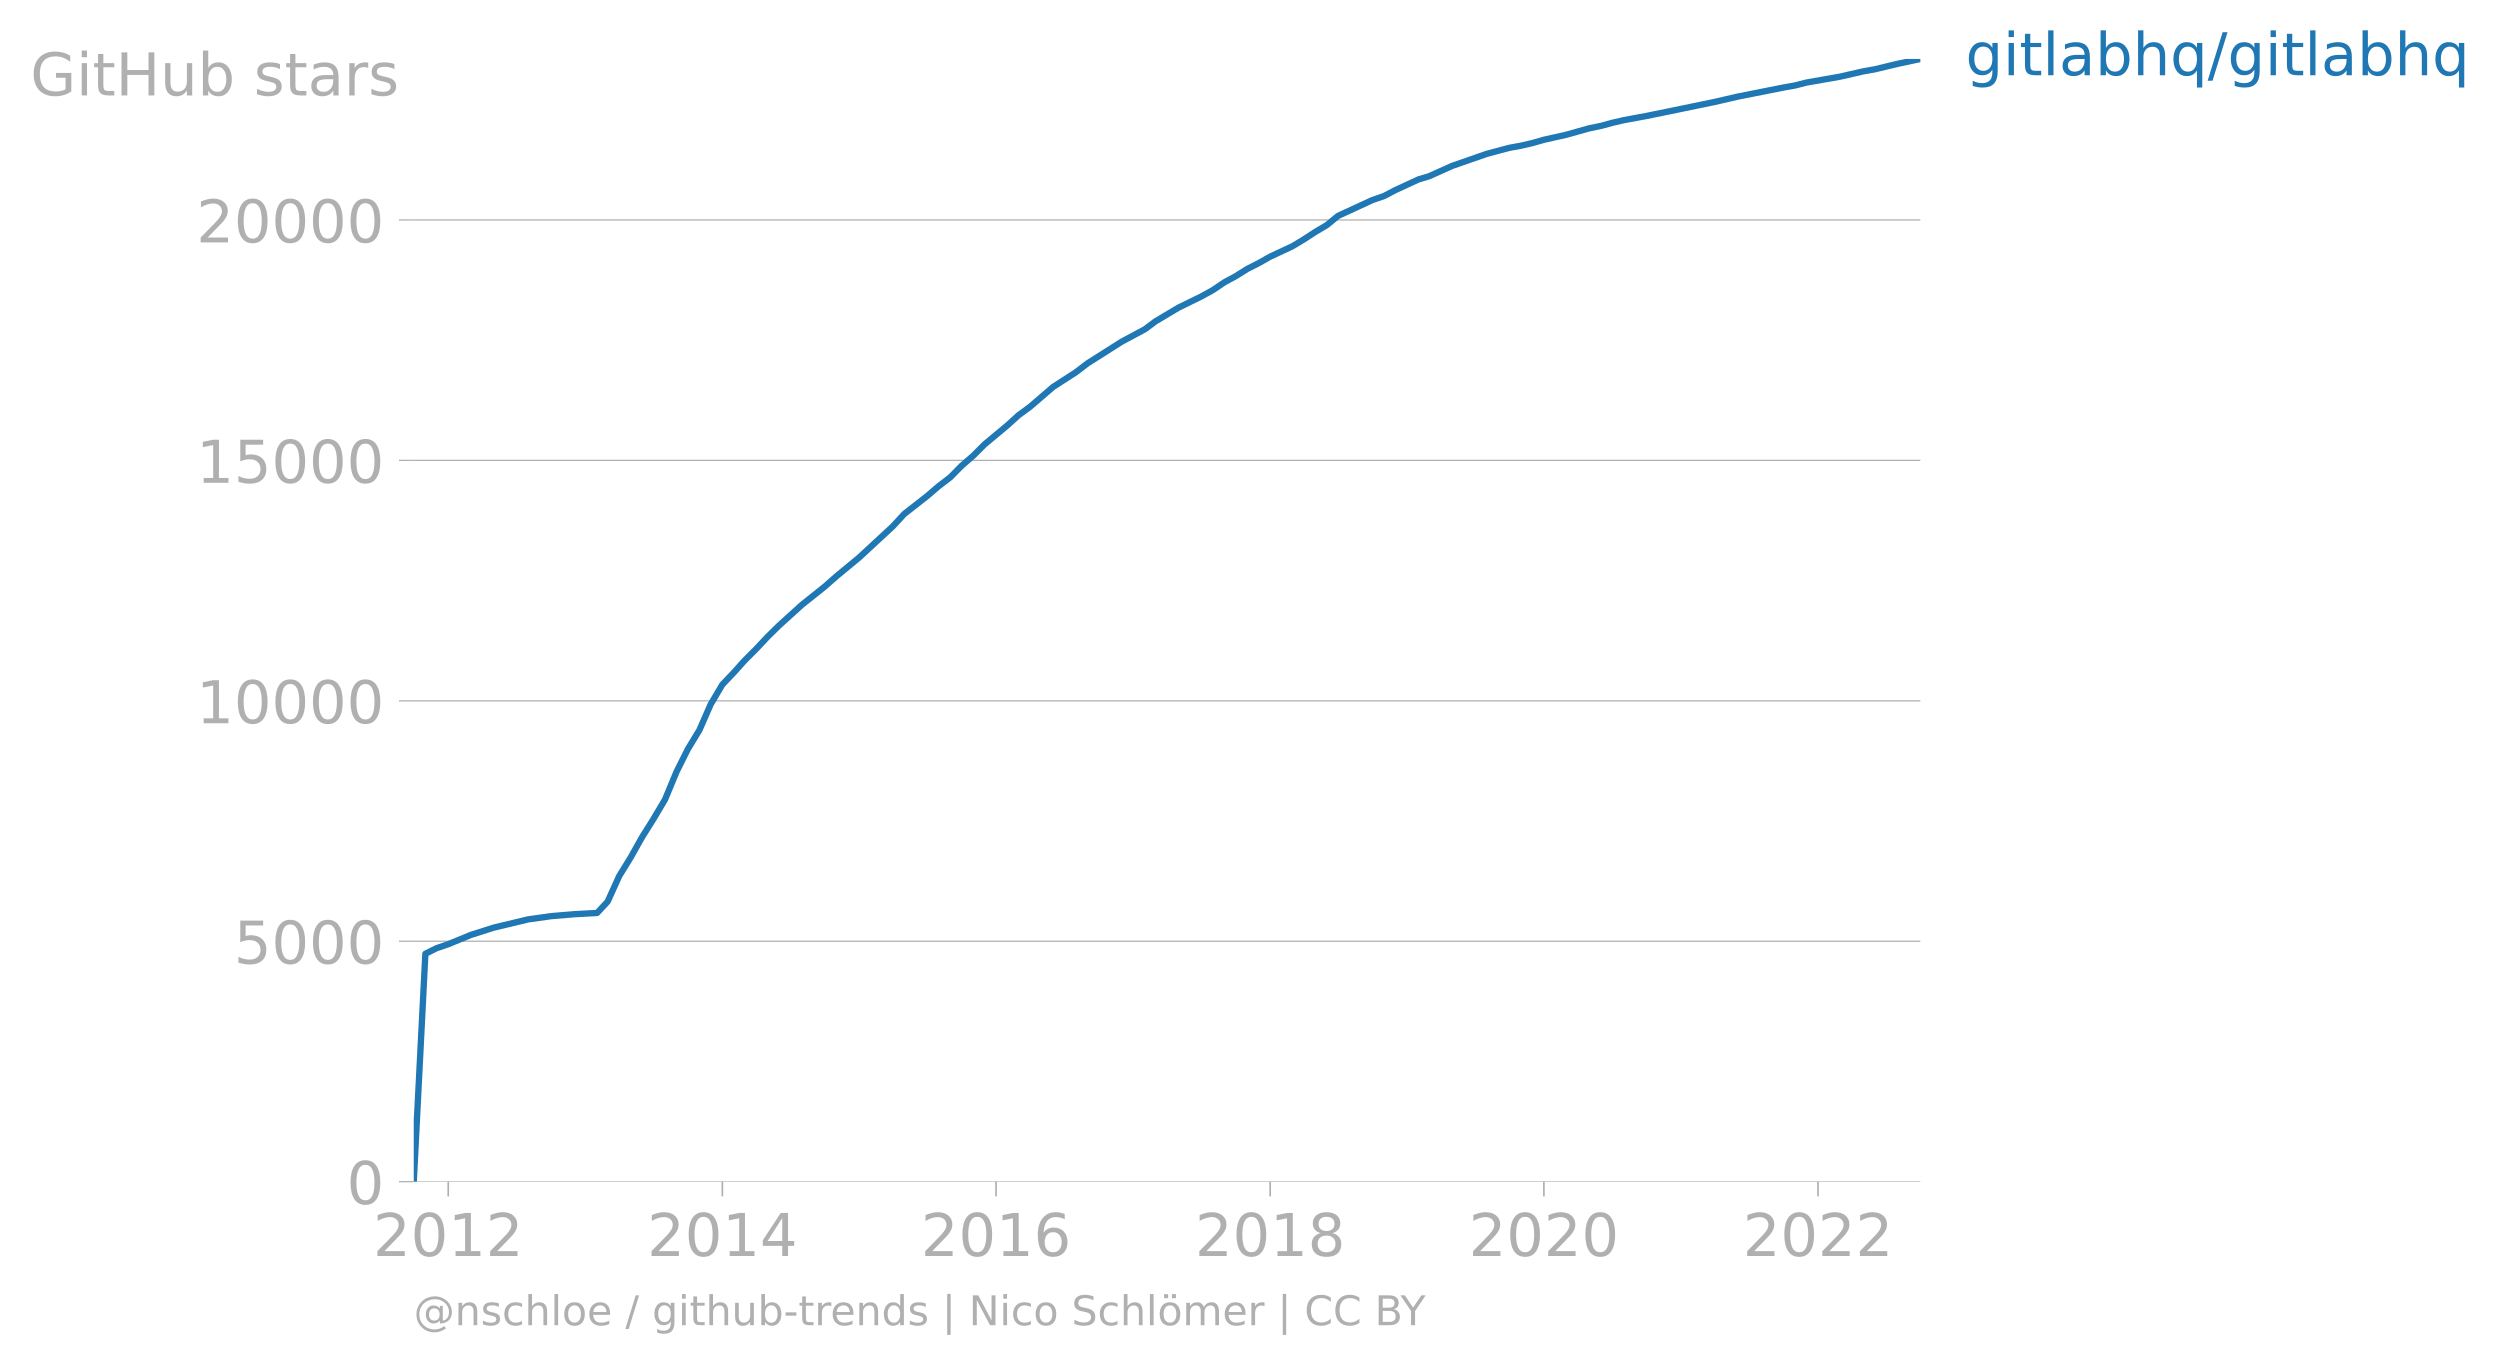
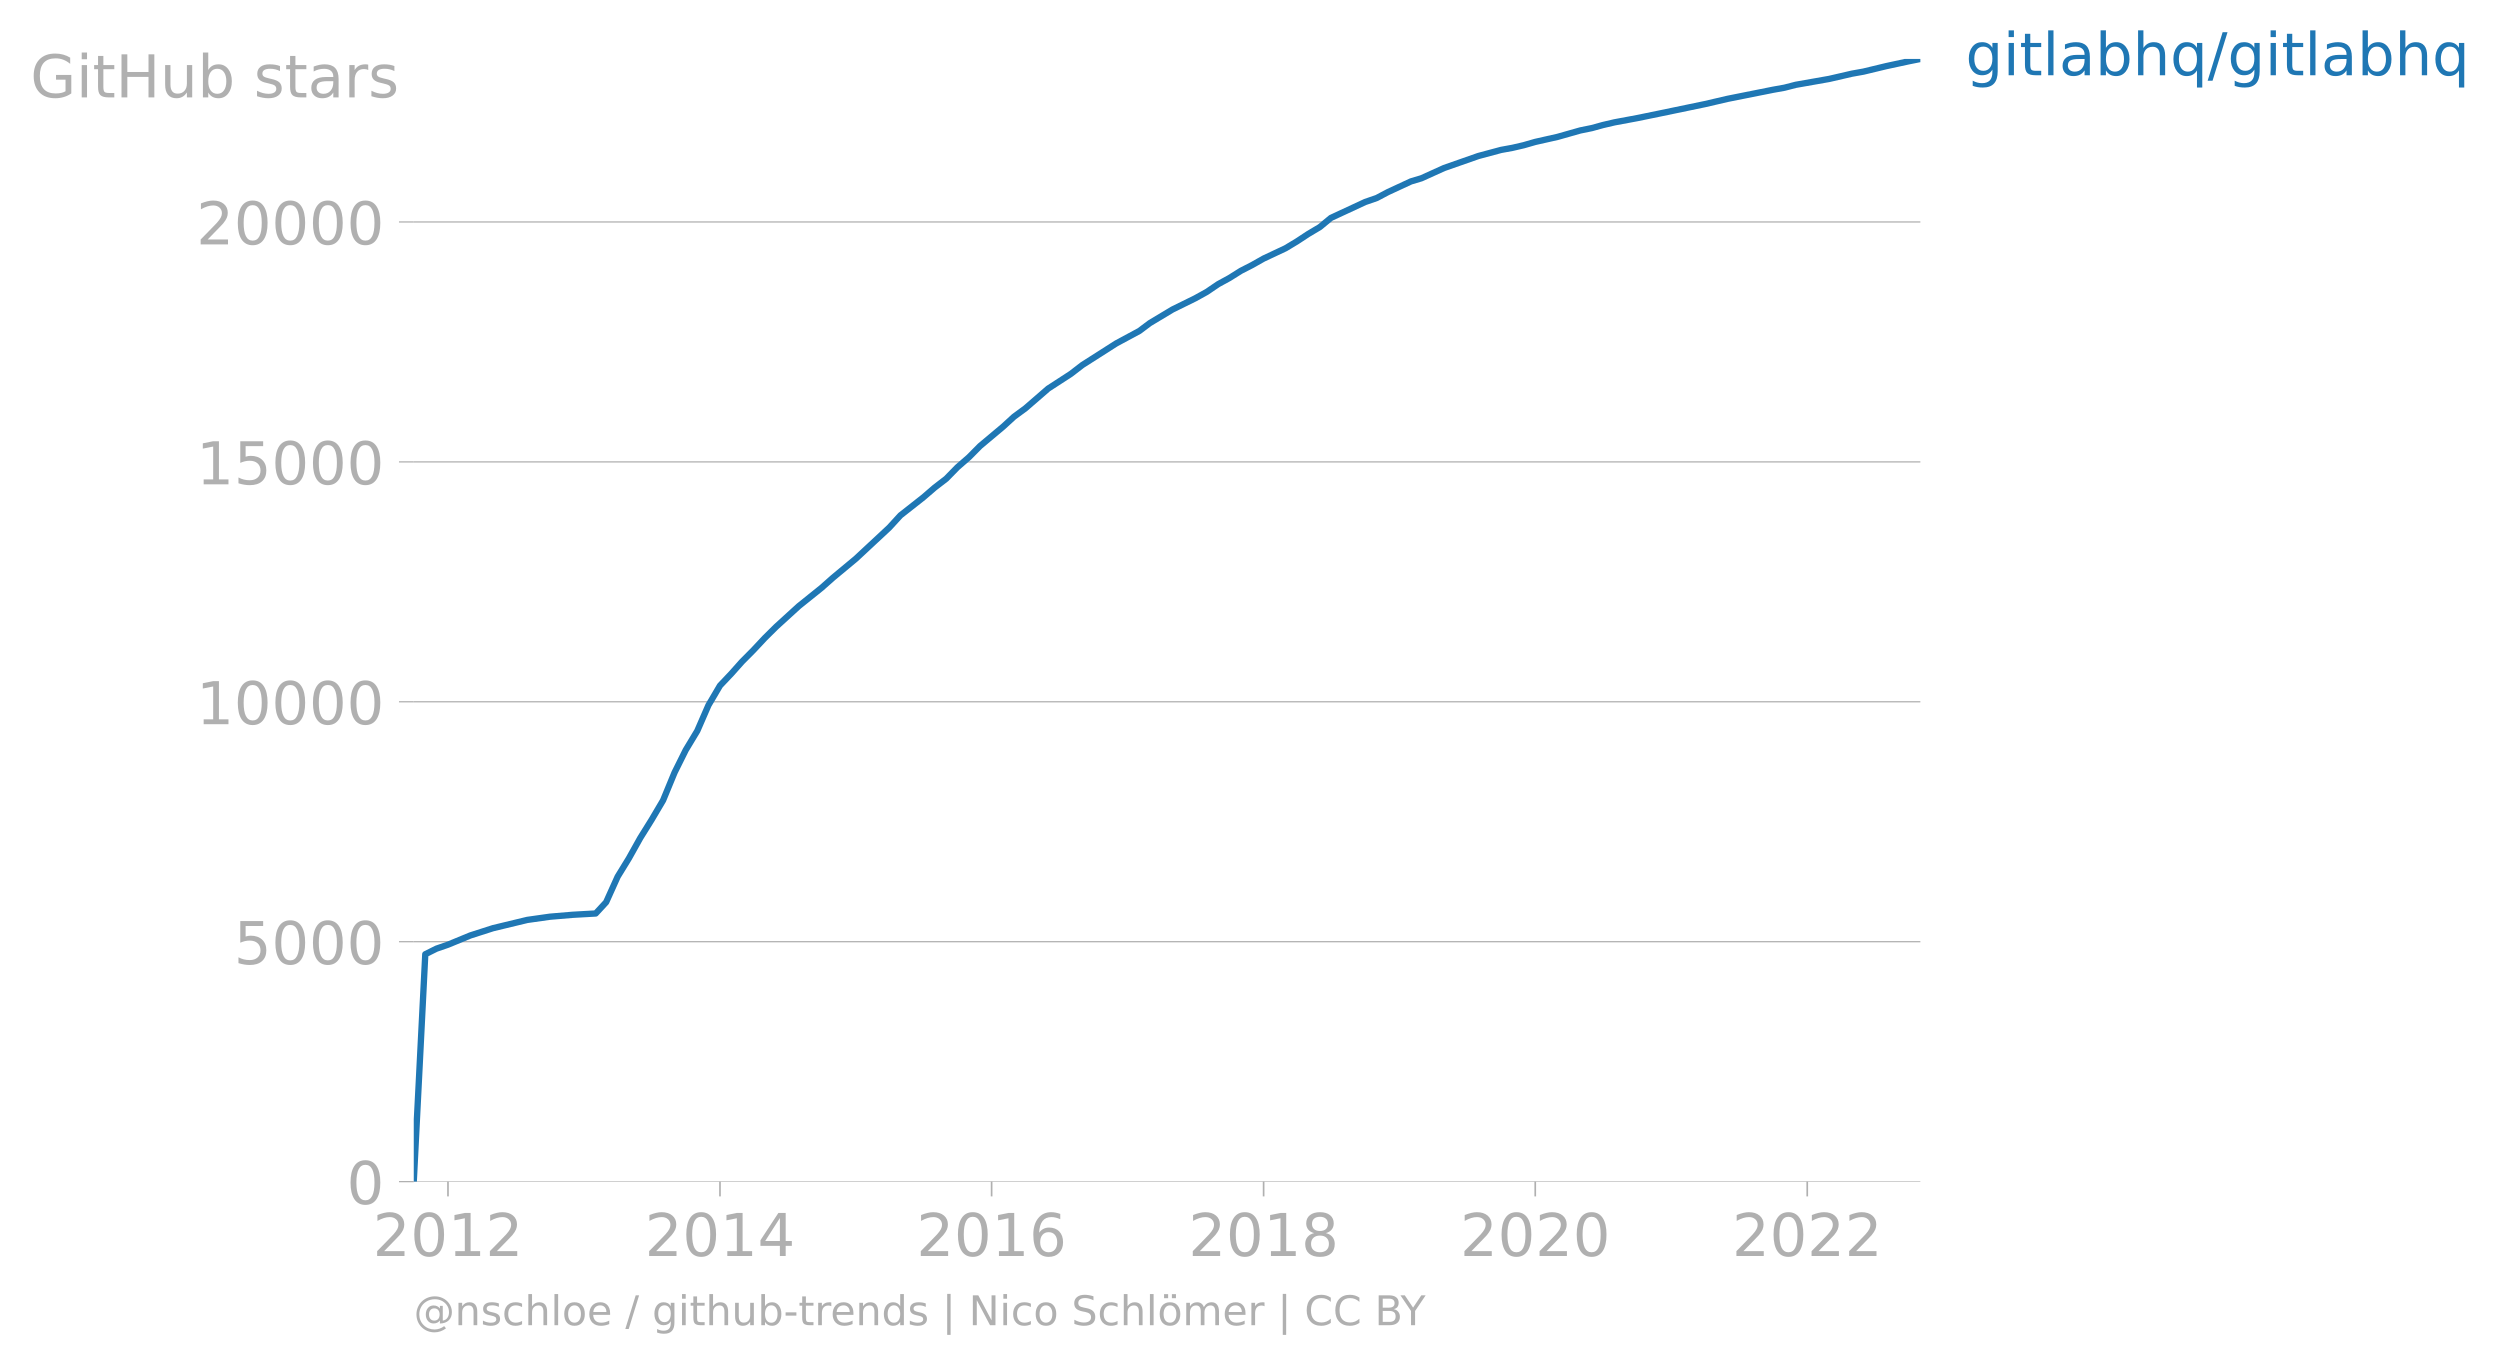
<svg xmlns="http://www.w3.org/2000/svg" xmlns:xlink="http://www.w3.org/1999/xlink" width="790.117" height="431.485" viewBox="0 0 592.588 323.614">
  <defs>
    <style>*{stroke-linejoin:round;stroke-linecap:butt}</style>
  </defs>
  <g id="figure_1">
-     <path d="M0 323.614h592.588V0H0v323.614z" style="fill:none" id="patch_1" />
+     <path id="patch_1" d="M0 323.614h592.588V0H0v323.614z" style="fill:none" />
    <g id="axes_1">
-       <path d="M98.073 280.087h357.12V13.975H98.073v266.112z" style="fill:none" id="patch_2" />
+       <path id="patch_2" d="M98.073 280.087h357.12V13.975H98.073v266.112z" style="fill:none" />
      <g id="matplotlib.axis_1">
        <g id="xtick_1">
          <g id="line2d_1">
            <defs>
-               <path id="m0465dc9b4a" d="M0 0v3.5" style="stroke:#b0b0b0;stroke-width:.4" />
-             </defs>
-             <use xlink:href="#m0465dc9b4a" x="106.25" y="280.087" style="fill:#b0b0b0;stroke:#b0b0b0;stroke-width:.4" />
-           </g>
-           <g style="fill:#b0b0b0" transform="matrix(.14 0 0 -.14 88.435 297.724)" id="text_1">
+               <path id="me81b7e960f" d="M0 0v3.5" style="stroke:#b0b0b0;stroke-width:.4" />
+             </defs>
+             <use xlink:href="#me81b7e960f" x="106.187" y="280.087" style="fill:#b0b0b0;stroke:#b0b0b0;stroke-width:.4" />
+           </g>
+           <g id="text_1" style="fill:#b0b0b0" transform="matrix(.14 0 0 -.14 88.372 297.724)">
            <defs>
              <path id="DejaVuSans-32" d="M1228 531h2203V0H469v531q359 372 979 998 621 627 780 809 303 340 423 576 121 236 121 464 0 372-261 606-261 235-680 235-297 0-627-103-329-103-704-313v638q381 153 712 231 332 78 607 78 725 0 1156-363 431-362 431-968 0-288-108-546-107-257-392-607-78-91-497-524-418-433-1181-1211z" transform="scale(.01563)" />
              <path id="DejaVuSans-30" d="M2034 4250q-487 0-733-480-245-479-245-1442 0-959 245-1439 246-480 733-480 491 0 736 480 246 480 246 1439 0 963-246 1442-245 480-736 480zm0 500q785 0 1199-621 414-620 414-1801 0-1178-414-1799Q2819-91 2034-91q-784 0-1198 620-414 621-414 1799 0 1181 414 1801 414 621 1198 621z" transform="scale(.01563)" />
              <path id="DejaVuSans-31" d="M794 531h1031v3560L703 3866v575l1116 225h631V531h1031V0H794v531z" transform="scale(.01563)" />
            </defs>
            <use xlink:href="#DejaVuSans-32" />
            <use xlink:href="#DejaVuSans-30" x="63.623" />
            <use xlink:href="#DejaVuSans-31" x="127.246" />
            <use xlink:href="#DejaVuSans-32" x="190.869" />
          </g>
        </g>
        <g id="xtick_2">
-           <use xlink:href="#m0465dc9b4a" x="171.221" y="280.087" style="fill:#b0b0b0;stroke:#b0b0b0;stroke-width:.4" id="line2d_2" />
-           <g style="fill:#b0b0b0" transform="matrix(.14 0 0 -.14 153.406 297.724)" id="text_2">
+           <use xlink:href="#me81b7e960f" id="line2d_2" x="170.661" y="280.087" style="fill:#b0b0b0;stroke:#b0b0b0;stroke-width:.4" />
+           <g id="text_2" style="fill:#b0b0b0" transform="matrix(.14 0 0 -.14 152.846 297.724)">
            <defs>
              <path id="DejaVuSans-34" d="M2419 4116 825 1625h1594v2491zm-166 550h794V1625h666v-525h-666V0h-628v1100H313v609l1940 2957z" transform="scale(.01563)" />
            </defs>
            <use xlink:href="#DejaVuSans-32" />
            <use xlink:href="#DejaVuSans-30" x="63.623" />
            <use xlink:href="#DejaVuSans-31" x="127.246" />
            <use xlink:href="#DejaVuSans-34" x="190.869" />
          </g>
        </g>
        <g id="xtick_3">
-           <use xlink:href="#m0465dc9b4a" x="236.104" y="280.087" style="fill:#b0b0b0;stroke:#b0b0b0;stroke-width:.4" id="line2d_3" />
-           <g style="fill:#b0b0b0" transform="matrix(.14 0 0 -.14 218.289 297.724)" id="text_3">
+           <use xlink:href="#me81b7e960f" id="line2d_3" x="235.047" y="280.087" style="fill:#b0b0b0;stroke:#b0b0b0;stroke-width:.4" />
+           <g id="text_3" style="fill:#b0b0b0" transform="matrix(.14 0 0 -.14 217.232 297.724)">
            <defs>
              <path id="DejaVuSans-36" d="M2113 2584q-425 0-674-291-248-290-248-796 0-503 248-796 249-292 674-292t673 292q248 293 248 796 0 506-248 796-248 291-673 291zm1253 1979v-575q-238 112-480 171-242 60-480 60-625 0-955-422-329-422-376-1275 184 272 462 417 279 145 613 145 703 0 1111-427 408-426 408-1160 0-719-425-1154Q2819-91 2113-91q-810 0-1238 620-428 621-428 1799 0 1106 525 1764t1409 658q238 0 480-47t505-140z" transform="scale(.01563)" />
            </defs>
            <use xlink:href="#DejaVuSans-32" />
            <use xlink:href="#DejaVuSans-30" x="63.623" />
            <use xlink:href="#DejaVuSans-31" x="127.246" />
            <use xlink:href="#DejaVuSans-36" x="190.869" />
          </g>
        </g>
        <g id="xtick_4">
-           <use xlink:href="#m0465dc9b4a" x="301.075" y="280.087" style="fill:#b0b0b0;stroke:#b0b0b0;stroke-width:.4" id="line2d_4" />
-           <g style="fill:#b0b0b0" transform="matrix(.14 0 0 -.14 283.26 297.724)" id="text_4">
+           <use xlink:href="#me81b7e960f" id="line2d_4" x="299.521" y="280.087" style="fill:#b0b0b0;stroke:#b0b0b0;stroke-width:.4" />
+           <g id="text_4" style="fill:#b0b0b0" transform="matrix(.14 0 0 -.14 281.706 297.724)">
            <defs>
              <path id="DejaVuSans-38" d="M2034 2216q-450 0-708-241-257-241-257-662 0-422 257-663 258-241 708-241t709 242q260 243 260 662 0 421-258 662-257 241-711 241zm-631 268q-406 100-633 378-226 279-226 679 0 559 398 884 399 325 1092 325 697 0 1094-325t397-884q0-400-227-679-226-278-629-378 456-106 710-416 255-309 255-755 0-679-414-1042Q2806-91 2034-91q-771 0-1186 362-414 363-414 1042 0 446 256 755 257 310 713 416zm-231 997q0-362 226-565 227-203 636-203 407 0 636 203 230 203 230 565 0 363-230 566-229 203-636 203-409 0-636-203-226-203-226-566z" transform="scale(.01563)" />
            </defs>
            <use xlink:href="#DejaVuSans-32" />
            <use xlink:href="#DejaVuSans-30" x="63.623" />
            <use xlink:href="#DejaVuSans-31" x="127.246" />
            <use xlink:href="#DejaVuSans-38" x="190.869" />
          </g>
        </g>
        <g id="xtick_5">
-           <use xlink:href="#m0465dc9b4a" x="365.958" y="280.087" style="fill:#b0b0b0;stroke:#b0b0b0;stroke-width:.4" id="line2d_5" />
-           <g style="fill:#b0b0b0" transform="matrix(.14 0 0 -.14 348.143 297.724)" id="text_5">
+           <use xlink:href="#me81b7e960f" id="line2d_5" x="363.907" y="280.087" style="fill:#b0b0b0;stroke:#b0b0b0;stroke-width:.4" />
+           <g id="text_5" style="fill:#b0b0b0" transform="matrix(.14 0 0 -.14 346.092 297.724)">
            <use xlink:href="#DejaVuSans-32" />
            <use xlink:href="#DejaVuSans-30" x="63.623" />
            <use xlink:href="#DejaVuSans-32" x="127.246" />
            <use xlink:href="#DejaVuSans-30" x="190.869" />
          </g>
        </g>
        <g id="xtick_6">
-           <use xlink:href="#m0465dc9b4a" x="430.929" y="280.087" style="fill:#b0b0b0;stroke:#b0b0b0;stroke-width:.4" id="line2d_6" />
-           <g style="fill:#b0b0b0" transform="matrix(.14 0 0 -.14 413.114 297.724)" id="text_6">
+           <use xlink:href="#me81b7e960f" id="line2d_6" x="428.38" y="280.087" style="fill:#b0b0b0;stroke:#b0b0b0;stroke-width:.4" />
+           <g id="text_6" style="fill:#b0b0b0" transform="matrix(.14 0 0 -.14 410.565 297.724)">
            <use xlink:href="#DejaVuSans-32" />
            <use xlink:href="#DejaVuSans-30" x="63.623" />
            <use xlink:href="#DejaVuSans-32" x="127.246" />
            <use xlink:href="#DejaVuSans-32" x="190.869" />
          </g>
        </g>
      </g>
      <g id="matplotlib.axis_2">
        <g id="ytick_1">
-           <path d="M98.073 280.087h357.12" clip-path="url(#p1a9d7ab62a)" style="fill:none;stroke:#b0b0b0;stroke-width:.3;stroke-linecap:square" id="line2d_7" />
+           <path id="line2d_7" d="M98.073 280.087h357.12" clip-path="url(#pf8f2fc5e9b)" style="fill:none;stroke:#b0b0b0;stroke-width:.3;stroke-linecap:square" />
          <g id="line2d_8">
            <defs>
-               <path id="m8be7acd8cc" d="M0 0h-3.5" style="stroke:#b0b0b0;stroke-width:.3" />
-             </defs>
-             <use xlink:href="#m8be7acd8cc" x="98.073" y="280.087" style="fill:#b0b0b0;stroke:#b0b0b0;stroke-width:.3" />
-           </g>
-           <use xlink:href="#DejaVuSans-30" style="fill:#b0b0b0" transform="matrix(.14 0 0 -.14 82.166 285.406)" id="text_7" />
+               <path id="m70acea2780" d="M0 0h-3.5" style="stroke:#b0b0b0;stroke-width:.3" />
+             </defs>
+             <use xlink:href="#m70acea2780" x="98.073" y="280.087" style="fill:#b0b0b0;stroke:#b0b0b0;stroke-width:.3" />
+           </g>
+           <use xlink:href="#DejaVuSans-30" id="text_7" style="fill:#b0b0b0" transform="matrix(.14 0 0 -.14 82.166 285.406)" />
        </g>
        <g id="ytick_2">
-           <path d="M98.073 223.1h357.12" clip-path="url(#p1a9d7ab62a)" style="fill:none;stroke:#b0b0b0;stroke-width:.3;stroke-linecap:square" id="line2d_9" />
-           <use xlink:href="#m8be7acd8cc" x="98.073" y="223.101" style="fill:#b0b0b0;stroke:#b0b0b0;stroke-width:.3" id="line2d_10" />
-           <g style="fill:#b0b0b0" transform="matrix(.14 0 0 -.14 55.443 228.42)" id="text_8">
+           <path id="line2d_9" d="M98.073 223.218h357.12" clip-path="url(#pf8f2fc5e9b)" style="fill:none;stroke:#b0b0b0;stroke-width:.3;stroke-linecap:square" />
+           <use xlink:href="#m70acea2780" id="line2d_10" x="98.073" y="223.218" style="fill:#b0b0b0;stroke:#b0b0b0;stroke-width:.3" />
+           <g id="text_8" style="fill:#b0b0b0" transform="matrix(.14 0 0 -.14 55.443 228.537)">
            <defs>
              <path id="DejaVuSans-35" d="M691 4666h2478v-532H1269V2991q137 47 274 70 138 23 276 23 781 0 1237-428 457-428 457-1159 0-753-469-1171Q2575-91 1722-91q-294 0-599 50Q819 9 494 109v635q281-153 581-228t634-75q541 0 856 284 316 284 316 772 0 487-316 771-315 285-856 285-253 0-505-56-251-56-513-175v2344z" transform="scale(.01563)" />
            </defs>
            <use xlink:href="#DejaVuSans-35" />
            <use xlink:href="#DejaVuSans-30" x="63.623" />
            <use xlink:href="#DejaVuSans-30" x="127.246" />
            <use xlink:href="#DejaVuSans-30" x="190.869" />
          </g>
        </g>
        <g id="ytick_3">
-           <path d="M98.073 166.115h357.12" clip-path="url(#p1a9d7ab62a)" style="fill:none;stroke:#b0b0b0;stroke-width:.3;stroke-linecap:square" id="line2d_11" />
-           <use xlink:href="#m8be7acd8cc" x="98.073" y="166.115" style="fill:#b0b0b0;stroke:#b0b0b0;stroke-width:.3" id="line2d_12" />
-           <g style="fill:#b0b0b0" transform="matrix(.14 0 0 -.14 46.536 171.434)" id="text_9">
+           <path id="line2d_11" d="M98.073 166.349h357.12" clip-path="url(#pf8f2fc5e9b)" style="fill:none;stroke:#b0b0b0;stroke-width:.3;stroke-linecap:square" />
+           <use xlink:href="#m70acea2780" id="line2d_12" x="98.073" y="166.349" style="fill:#b0b0b0;stroke:#b0b0b0;stroke-width:.3" />
+           <g id="text_9" style="fill:#b0b0b0" transform="matrix(.14 0 0 -.14 46.536 171.668)">
            <use xlink:href="#DejaVuSans-31" />
            <use xlink:href="#DejaVuSans-30" x="63.623" />
            <use xlink:href="#DejaVuSans-30" x="127.246" />
            <use xlink:href="#DejaVuSans-30" x="190.869" />
            <use xlink:href="#DejaVuSans-30" x="254.492" />
          </g>
        </g>
        <g id="ytick_4">
-           <path d="M98.073 109.13h357.12" clip-path="url(#p1a9d7ab62a)" style="fill:none;stroke:#b0b0b0;stroke-width:.3;stroke-linecap:square" id="line2d_13" />
-           <use xlink:href="#m8be7acd8cc" x="98.073" y="109.129" style="fill:#b0b0b0;stroke:#b0b0b0;stroke-width:.3" id="line2d_14" />
-           <g style="fill:#b0b0b0" transform="matrix(.14 0 0 -.14 46.536 114.448)" id="text_10">
+           <path id="line2d_13" d="M98.073 109.48h357.12" clip-path="url(#pf8f2fc5e9b)" style="fill:none;stroke:#b0b0b0;stroke-width:.3;stroke-linecap:square" />
+           <use xlink:href="#m70acea2780" id="line2d_14" x="98.073" y="109.48" style="fill:#b0b0b0;stroke:#b0b0b0;stroke-width:.3" />
+           <g id="text_10" style="fill:#b0b0b0" transform="matrix(.14 0 0 -.14 46.536 114.8)">
            <use xlink:href="#DejaVuSans-31" />
            <use xlink:href="#DejaVuSans-35" x="63.623" />
            <use xlink:href="#DejaVuSans-30" x="127.246" />
            <use xlink:href="#DejaVuSans-30" x="190.869" />
            <use xlink:href="#DejaVuSans-30" x="254.492" />
          </g>
        </g>
        <g id="ytick_5">
-           <path d="M98.073 52.144h357.12" clip-path="url(#p1a9d7ab62a)" style="fill:none;stroke:#b0b0b0;stroke-width:.3;stroke-linecap:square" id="line2d_15" />
-           <use xlink:href="#m8be7acd8cc" x="98.073" y="52.144" style="fill:#b0b0b0;stroke:#b0b0b0;stroke-width:.3" id="line2d_16" />
-           <g style="fill:#b0b0b0" transform="matrix(.14 0 0 -.14 46.536 57.463)" id="text_11">
+           <path id="line2d_15" d="M98.073 52.611h357.12" clip-path="url(#pf8f2fc5e9b)" style="fill:none;stroke:#b0b0b0;stroke-width:.3;stroke-linecap:square" />
+           <use xlink:href="#m70acea2780" id="line2d_16" x="98.073" y="52.611" style="fill:#b0b0b0;stroke:#b0b0b0;stroke-width:.3" />
+           <g id="text_11" style="fill:#b0b0b0" transform="matrix(.14 0 0 -.14 46.536 57.93)">
            <use xlink:href="#DejaVuSans-32" />
            <use xlink:href="#DejaVuSans-30" x="63.623" />
            <use xlink:href="#DejaVuSans-30" x="127.246" />
            <use xlink:href="#DejaVuSans-30" x="190.869" />
            <use xlink:href="#DejaVuSans-30" x="254.492" />
          </g>
        </g>
-         <g style="fill:#b0b0b0" transform="matrix(.14 0 0 -.14 7.2 22.621)" id="text_12">
+         <g id="text_12" style="fill:#b0b0b0" transform="matrix(.14 0 0 -.14 7.2 23.089)">
          <defs>
            <path id="DejaVuSans-47" d="M3809 666v1253H2778v519h1656V434q-365-259-806-392-440-133-940-133-1094 0-1712 639-617 640-617 1780 0 1144 617 1783 618 639 1712 639 456 0 867-113 411-112 758-331v-672q-350 297-744 447t-828 150q-857 0-1287-478-429-478-429-1425 0-944 429-1422 430-478 1287-478 334 0 596 58 263 58 472 180z" transform="scale(.01563)" />
            <path id="DejaVuSans-69" d="M603 3500h575V0H603v3500zm0 1363h575v-729H603v729z" transform="scale(.01563)" />
            <path id="DejaVuSans-74" d="M1172 4494v-994h1184v-447H1172V1153q0-428 117-550t477-122h590V0h-590q-666 0-919 248-253 249-253 905v1900H172v447h422v994h578z" transform="scale(.01563)" />
            <path id="DejaVuSans-48" d="M628 4666h631V2753h2294v1913h631V0h-631v2222H1259V0H628v4666z" transform="scale(.01563)" />
            <path id="DejaVuSans-75" d="M544 1381v2119h575V1403q0-497 193-746 194-248 582-248 465 0 735 297 271 297 271 810v1984h575V0h-575v538q-209-319-486-474-276-155-642-155-603 0-916 375-312 375-312 1097zm1447 2203z" transform="scale(.01563)" />
            <path id="DejaVuSans-62" d="M3116 1747q0 634-261 995t-717 361q-457 0-718-361t-261-995q0-634 261-995t718-361q456 0 717 361t261 995zM1159 2969q182 312 458 463 277 152 661 152 638 0 1036-506 399-506 399-1331T3314 415Q2916-91 2278-91q-384 0-661 152-276 152-458 464V0H581v4863h578V2969z" transform="scale(.01563)" />
            <path id="DejaVuSans-73" d="M2834 3397v-544q-243 125-506 187-262 63-544 63-428 0-642-131t-214-394q0-200 153-314t616-217l197-44q612-131 870-370t258-667q0-488-386-773Q2250-91 1575-91q-281 0-586 55T347 128v594q319-166 628-249 309-82 613-82 406 0 624 139 219 139 219 392 0 234-158 359-157 125-692 241l-200 47q-534 112-772 345-237 233-237 639 0 494 350 762 350 269 994 269 318 0 599-47 282-46 519-140z" transform="scale(.01563)" />
            <path id="DejaVuSans-61" d="M2194 1759q-697 0-966-159t-269-544q0-306 202-486 202-179 548-179 479 0 768 339t289 901v128h-572zm1147 238V0h-575v531q-197-318-491-470T1556-91q-537 0-855 302-317 302-317 808 0 590 395 890 396 300 1180 300h807v57q0 397-261 614t-733 217q-300 0-585-72-284-72-546-216v532q315 122 612 182 297 61 578 61 760 0 1135-394 375-393 375-1193z" transform="scale(.01563)" />
            <path id="DejaVuSans-72" d="M2631 2963q-97 56-211 82-114 27-251 27-488 0-749-317t-261-911V0H581v3500h578v-544q182 319 472 473 291 155 707 155 59 0 131-8 72-7 159-23l3-590z" transform="scale(.01563)" />
          </defs>
          <use xlink:href="#DejaVuSans-47" />
          <use xlink:href="#DejaVuSans-69" x="77.49" />
          <use xlink:href="#DejaVuSans-74" x="105.273" />
          <use xlink:href="#DejaVuSans-48" x="144.482" />
          <use xlink:href="#DejaVuSans-75" x="219.678" />
          <use xlink:href="#DejaVuSans-62" x="283.057" />
          <use xlink:href="#DejaVuSans-20" x="346.533" />
          <use xlink:href="#DejaVuSans-73" x="378.32" />
          <use xlink:href="#DejaVuSans-74" x="430.42" />
          <use xlink:href="#DejaVuSans-61" x="469.629" />
          <use xlink:href="#DejaVuSans-72" x="530.908" />
          <use xlink:href="#DejaVuSans-73" x="572.021" />
        </g>
      </g>
-       <path d="m98.073 280.087 2.755-54.011 2.667-1.322 2.755-.946 5.333-2.189 5.422-1.732 8.177-1.96 5.421-.764 5.422-.456 5.51-.308 2.49-2.678 2.754-6.075 2.667-4.32 2.755-4.9 2.666-4.251 2.756-4.639 2.755-6.633 2.666-5.334 2.756-4.547 2.666-6.086 2.755-4.662 2.756-2.895 2.488-2.78 2.756-2.759 2.666-2.837 2.755-2.713 5.422-4.912 5.422-4.331 2.755-2.428 5.422-4.479 7.999-7.408 2.666-2.895 5.422-4.24 2.755-2.359 2.755-2.108 2.667-2.713 2.755-2.382 2.667-2.678 5.51-4.593 2.578-2.348 2.755-2.017 5.422-4.673 5.421-3.499 2.756-2.108 8.088-5.13 5.51-2.95 2.489-1.859 5.422-3.236 5.421-2.656 2.755-1.516 2.756-1.858 2.666-1.447 2.755-1.721 2.667-1.356 2.755-1.55 5.244-2.45 2.755-1.653 2.667-1.744 2.755-1.63 2.666-2.188 8.177-3.772 2.756-.946 2.666-1.402 5.51-2.542 2.49-.74 5.421-2.44 8.177-2.849 5.422-1.447 2.755-.502 2.666-.615 2.756-.787 5.332-1.196 5.422-1.528 2.755-.558 2.667-.73 2.755-.638 5.422-1.003 5.421-1.105 10.755-2.223 5.422-1.253 10.843-2.154 2.755-.49 2.667-.684 7.999-1.402 5.421-1.242 2.756-.49 5.421-1.3 5.422-1.162h0" clip-path="url(#p1a9d7ab62a)" style="fill:none;stroke:#1f77b4;stroke-width:1.5;stroke-linecap:square" id="line2d_17" />
-       <g style="fill:#1f77b4" transform="matrix(.14 0 0 -.14 465.907 17.838)" id="text_13">
+       <path id="line2d_17" d="m98.073 280.087 2.734-53.9 2.646-1.32 2.734-.944 5.292-2.184 5.38-1.729 8.115-1.956 5.38-.762 5.38-.455 5.469-.307 2.47-2.673 2.733-6.062 2.646-4.31 2.735-4.891 2.646-4.243 2.734-4.629 2.734-6.62 2.646-5.322 2.734-4.538 2.646-6.074 2.734-4.652 2.735-2.889 2.47-2.775 2.733-2.753 2.646-2.832 2.734-2.707 5.38-4.902 5.38-4.322 2.735-2.422 5.38-4.47 7.938-7.393 2.646-2.89 5.38-4.23 2.735-2.354 2.734-2.105 2.646-2.707 2.734-2.377 2.646-2.673 5.468-4.583 2.558-2.343 2.734-2.013 5.38-4.664 5.38-3.491 2.735-2.104 8.026-5.119 5.468-2.945 2.47-1.854 5.38-3.23 5.38-2.65 2.734-1.513 2.735-1.854 2.646-1.445 2.734-1.717 2.646-1.354 2.734-1.546 5.204-2.446 2.734-1.649 2.646-1.74 2.734-1.627 2.646-2.183 8.114-3.765 2.735-.944 2.646-1.4 5.468-2.535 2.47-.74 5.38-2.434 8.114-2.843 5.38-1.445 2.734-.5 2.646-.614 2.735-.785 5.292-1.194 5.38-1.524 2.734-.558 2.646-.728 2.734-.637 5.38-1 5.38-1.104 10.673-2.218 5.38-1.25 10.76-2.15 2.734-.49 2.646-.682 7.938-1.399 5.38-1.24 2.735-.489 5.38-1.296 5.38-1.16 2.734-.546h0" clip-path="url(#pf8f2fc5e9b)" style="fill:none;stroke:#1f77b4;stroke-width:1.5;stroke-linecap:square" />
+       <g id="text_13" style="fill:#1f77b4" transform="matrix(.14 0 0 -.14 465.907 17.838)">
        <defs>
          <path id="DejaVuSans-67" d="M2906 1791q0 625-258 968-257 344-723 344-462 0-720-344-258-343-258-968 0-622 258-966t720-344q466 0 723 344 258 344 258 966zm575-1357q0-893-397-1329-396-436-1215-436-303 0-572 45t-522 139v559q253-137 500-202 247-66 503-66 566 0 847 295t281 892v285q-178-310-456-463T1784 0Q1141 0 747 490 353 981 353 1791q0 812 394 1302 394 491 1037 491 388 0 666-153t456-462v531h575V434z" transform="scale(.01563)" />
          <path id="DejaVuSans-6c" d="M603 4863h575V0H603v4863z" transform="scale(.01563)" />
          <path id="DejaVuSans-68" d="M3513 2113V0h-575v2094q0 497-194 743-194 247-581 247-466 0-735-297-269-296-269-809V0H581v4863h578V2956q207 316 486 472 280 156 646 156 603 0 912-373 310-373 310-1098z" transform="scale(.01563)" />
          <path id="DejaVuSans-71" d="M947 1747q0-634 261-995t717-361q456 0 718 361 263 361 263 995t-263 995q-262 361-718 361t-717-361q-261-361-261-995zM2906 525q-181-312-458-464-276-152-664-152-634 0-1033 506-398 507-398 1332t398 1331q399 506 1033 506 388 0 664-152 277-151 458-463v531h575v-4831h-575V525z" transform="scale(.01563)" />
          <path id="DejaVuSans-2f" d="M1625 4666h531L531-594H0l1625 5260z" transform="scale(.01563)" />
        </defs>
        <use xlink:href="#DejaVuSans-67" />
        <use xlink:href="#DejaVuSans-69" x="63.477" />
        <use xlink:href="#DejaVuSans-74" x="91.26" />
        <use xlink:href="#DejaVuSans-6c" x="130.469" />
        <use xlink:href="#DejaVuSans-61" x="158.252" />
        <use xlink:href="#DejaVuSans-62" x="219.531" />
        <use xlink:href="#DejaVuSans-68" x="283.008" />
        <use xlink:href="#DejaVuSans-71" x="346.387" />
        <use xlink:href="#DejaVuSans-2f" x="409.863" />
        <use xlink:href="#DejaVuSans-67" x="443.555" />
        <use xlink:href="#DejaVuSans-69" x="507.031" />
        <use xlink:href="#DejaVuSans-74" x="534.814" />
        <use xlink:href="#DejaVuSans-6c" x="574.023" />
        <use xlink:href="#DejaVuSans-61" x="601.807" />
        <use xlink:href="#DejaVuSans-62" x="663.086" />
        <use xlink:href="#DejaVuSans-68" x="726.563" />
        <use xlink:href="#DejaVuSans-71" x="789.941" />
      </g>
-       <g style="fill:#b0b0b0" transform="matrix(.09716 0 0 -.09716 98.073 314.123)" id="text_14">
+       <g id="text_14" style="fill:#b0b0b0" transform="matrix(.09716 0 0 -.09716 98.073 314.123)">
        <defs>
          <path id="DejaVuSans-40" d="M2381 1678q0-447 222-702 222-254 610-254 384 0 604 256 221 256 221 700 0 438-225 695-225 258-607 258-378 0-602-256-223-256-223-697zm1703-934q-187-241-429-355t-564-114q-538 0-874 389t-336 1014q0 625 337 1015 338 391 873 391 322 0 565-117 244-117 428-354v409h447V722q457 69 714 417 258 349 258 902 0 334-99 628-98 294-298 544-325 409-792 626t-1017 217q-384 0-738-102-353-101-653-301-490-319-767-836-276-517-276-1120 0-497 179-932 180-434 521-765 328-325 759-495 431-171 922-171 403 0 792 136t714 389l281-347q-390-303-851-464t-936-161q-578 0-1091 205-512 205-912 595Q841 78 631 592q-209 514-209 1105 0 569 212 1084 213 516 607 907 403 396 931 607t1119 211q662 0 1229-272 568-271 952-771 234-307 357-666 124-359 124-744 0-822-497-1297T4084 263v481z" transform="scale(.01563)" />
          <path id="DejaVuSans-6e" d="M3513 2113V0h-575v2094q0 497-194 743-194 247-581 247-466 0-735-297-269-296-269-809V0H581v3500h578v-544q207 316 486 472 280 156 646 156 603 0 912-373 310-373 310-1098z" transform="scale(.01563)" />
          <path id="DejaVuSans-63" d="M3122 3366v-538q-244 135-489 202t-495 67q-560 0-870-355-309-354-309-995t309-996q310-354 870-354 250 0 495 67t489 202V134Q2881 22 2623-34q-257-57-548-57-791 0-1257 497-465 497-465 1341 0 856 470 1346 471 491 1290 491 265 0 518-55 253-54 491-163z" transform="scale(.01563)" />
          <path id="DejaVuSans-6f" d="M1959 3097q-462 0-731-361t-269-989q0-628 267-989 268-361 733-361 460 0 728 362 269 363 269 988 0 622-269 986-268 364-728 364zm0 487q750 0 1178-488 429-487 429-1349 0-859-429-1349Q2709-91 1959-91q-753 0-1180 489-426 490-426 1349 0 862 426 1349 427 488 1180 488z" transform="scale(.01563)" />
          <path id="DejaVuSans-65" d="M3597 1894v-281H953q38-594 358-905t892-311q331 0 642 81t618 244V178Q3153 47 2828-22t-659-69q-838 0-1327 487-489 488-489 1320 0 859 464 1363 464 505 1252 505 706 0 1117-455 411-454 411-1235zm-575 169q-6 471-264 752-258 282-683 282-481 0-770-272t-333-766l2050 4z" transform="scale(.01563)" />
          <path id="DejaVuSans-2d" d="M313 2009h1684v-512H313v512z" transform="scale(.01563)" />
          <path id="DejaVuSans-64" d="M2906 2969v1894h575V0h-575v525q-181-312-458-464-276-152-664-152-634 0-1033 506-398 507-398 1332t398 1331q399 506 1033 506 388 0 664-152 277-151 458-463zM947 1747q0-634 261-995t717-361q456 0 718 361 263 361 263 995t-263 995q-262 361-718 361t-717-361q-261-361-261-995z" transform="scale(.01563)" />
          <path id="DejaVuSans-7c" d="M1344 4891v-6400H813v6400h531z" transform="scale(.01563)" />
          <path id="DejaVuSans-4e" d="M628 4666h850L3547 763v3903h612V0h-850L1241 3903V0H628v4666z" transform="scale(.01563)" />
          <path id="DejaVuSans-53" d="M3425 4513v-616q-359 172-678 256-319 85-616 85-515 0-795-200t-280-569q0-310 186-468 186-157 705-254l381-78q706-135 1042-474t336-907q0-679-455-1029Q2797-91 1919-91q-331 0-705 75-373 75-773 222v650q384-215 753-325 369-109 725-109 540 0 834 212 294 213 294 607 0 343-211 537t-692 291l-385 75q-706 140-1022 440-315 300-315 835 0 619 436 975t1201 356q329 0 669-60 341-59 697-177z" transform="scale(.01563)" />
          <path id="DejaVuSans-f6" d="M1959 3097q-462 0-731-361t-269-989q0-628 267-989 268-361 733-361 460 0 728 362 269 363 269 988 0 622-269 986-268 364-728 364zm0 487q750 0 1178-488 429-487 429-1349 0-859-429-1349Q2709-91 1959-91q-753 0-1180 489-426 490-426 1349 0 862 426 1349 427 488 1180 488zm295 1266h634v-631h-634v631zm-1222 0h634v-631h-634v631z" transform="scale(.01563)" />
          <path id="DejaVuSans-6d" d="M3328 2828q216 388 516 572t706 184q547 0 844-383 297-382 297-1088V0h-578v2094q0 503-179 746-178 244-543 244-447 0-707-297-259-296-259-809V0h-578v2094q0 506-178 748t-550 242q-441 0-701-298-259-298-259-808V0H581v3500h578v-544q197 322 472 475t653 153q382 0 649-194 267-193 395-562z" transform="scale(.01563)" />
          <path id="DejaVuSans-43" d="M4122 4306v-665q-319 297-680 443-361 147-767 147-800 0-1225-489t-425-1414q0-922 425-1411t1225-489q406 0 767 147t680 444V359q-331-225-702-338-370-112-782-112-1060 0-1670 648-609 649-609 1771 0 1125 609 1773 610 649 1670 649 418 0 788-111 371-111 696-333z" transform="scale(.01563)" />
          <path id="DejaVuSans-42" d="M1259 2228V519h1013q509 0 754 211 246 211 246 645 0 438-246 645-245 208-754 208H1259zm0 1919V2741h935q462 0 688 173 227 174 227 530 0 353-227 528-226 175-688 175h-935zm-631 519h1613q722 0 1112-300 391-300 391-853 0-429-200-682t-588-315q466-100 724-418 258-317 258-792 0-625-425-966Q3088 0 2303 0H628v4666z" transform="scale(.01563)" />
          <path id="DejaVuSans-59" d="M-13 4666h679l1293-1919 1285 1919h678L2272 2222V0h-634v2222L-13 4666z" transform="scale(.01563)" />
        </defs>
        <use xlink:href="#DejaVuSans-40" />
        <use xlink:href="#DejaVuSans-6e" x="100" />
        <use xlink:href="#DejaVuSans-73" x="163.379" />
        <use xlink:href="#DejaVuSans-63" x="215.479" />
        <use xlink:href="#DejaVuSans-68" x="270.459" />
        <use xlink:href="#DejaVuSans-6c" x="333.838" />
        <use xlink:href="#DejaVuSans-6f" x="361.621" />
        <use xlink:href="#DejaVuSans-65" x="422.803" />
        <use xlink:href="#DejaVuSans-20" x="484.326" />
        <use xlink:href="#DejaVuSans-2f" x="516.113" />
        <use xlink:href="#DejaVuSans-20" x="549.805" />
        <use xlink:href="#DejaVuSans-67" x="581.592" />
        <use xlink:href="#DejaVuSans-69" x="645.068" />
        <use xlink:href="#DejaVuSans-74" x="672.852" />
        <use xlink:href="#DejaVuSans-68" x="712.061" />
        <use xlink:href="#DejaVuSans-75" x="775.439" />
        <use xlink:href="#DejaVuSans-62" x="838.818" />
        <use xlink:href="#DejaVuSans-2d" x="902.295" />
        <use xlink:href="#DejaVuSans-74" x="938.379" />
        <use xlink:href="#DejaVuSans-72" x="977.588" />
        <use xlink:href="#DejaVuSans-65" x="1016.451" />
        <use xlink:href="#DejaVuSans-6e" x="1077.975" />
        <use xlink:href="#DejaVuSans-64" x="1141.354" />
        <use xlink:href="#DejaVuSans-73" x="1204.83" />
        <use xlink:href="#DejaVuSans-20" x="1256.93" />
        <use xlink:href="#DejaVuSans-7c" x="1288.717" />
        <use xlink:href="#DejaVuSans-20" x="1322.408" />
        <use xlink:href="#DejaVuSans-4e" x="1354.195" />
        <use xlink:href="#DejaVuSans-69" x="1429" />
        <use xlink:href="#DejaVuSans-63" x="1456.783" />
        <use xlink:href="#DejaVuSans-6f" x="1511.764" />
        <use xlink:href="#DejaVuSans-20" x="1572.945" />
        <use xlink:href="#DejaVuSans-53" x="1604.732" />
        <use xlink:href="#DejaVuSans-63" x="1668.209" />
        <use xlink:href="#DejaVuSans-68" x="1723.189" />
        <use xlink:href="#DejaVuSans-6c" x="1786.568" />
        <use xlink:href="#DejaVuSans-f6" x="1814.352" />
        <use xlink:href="#DejaVuSans-6d" x="1875.533" />
        <use xlink:href="#DejaVuSans-65" x="1972.945" />
        <use xlink:href="#DejaVuSans-72" x="2034.469" />
        <use xlink:href="#DejaVuSans-20" x="2075.582" />
        <use xlink:href="#DejaVuSans-7c" x="2107.369" />
        <use xlink:href="#DejaVuSans-20" x="2141.061" />
        <use xlink:href="#DejaVuSans-43" x="2172.848" />
        <use xlink:href="#DejaVuSans-43" x="2242.672" />
        <use xlink:href="#DejaVuSans-20" x="2312.496" />
        <use xlink:href="#DejaVuSans-42" x="2344.283" />
        <use xlink:href="#DejaVuSans-59" x="2407.387" />
      </g>
    </g>
  </g>
  <defs>
-     <clipPath id="p1a9d7ab62a">
+     <clipPath id="pf8f2fc5e9b">
      <path d="M98.073 13.975h357.12v266.112H98.073z" />
    </clipPath>
  </defs>
</svg>
